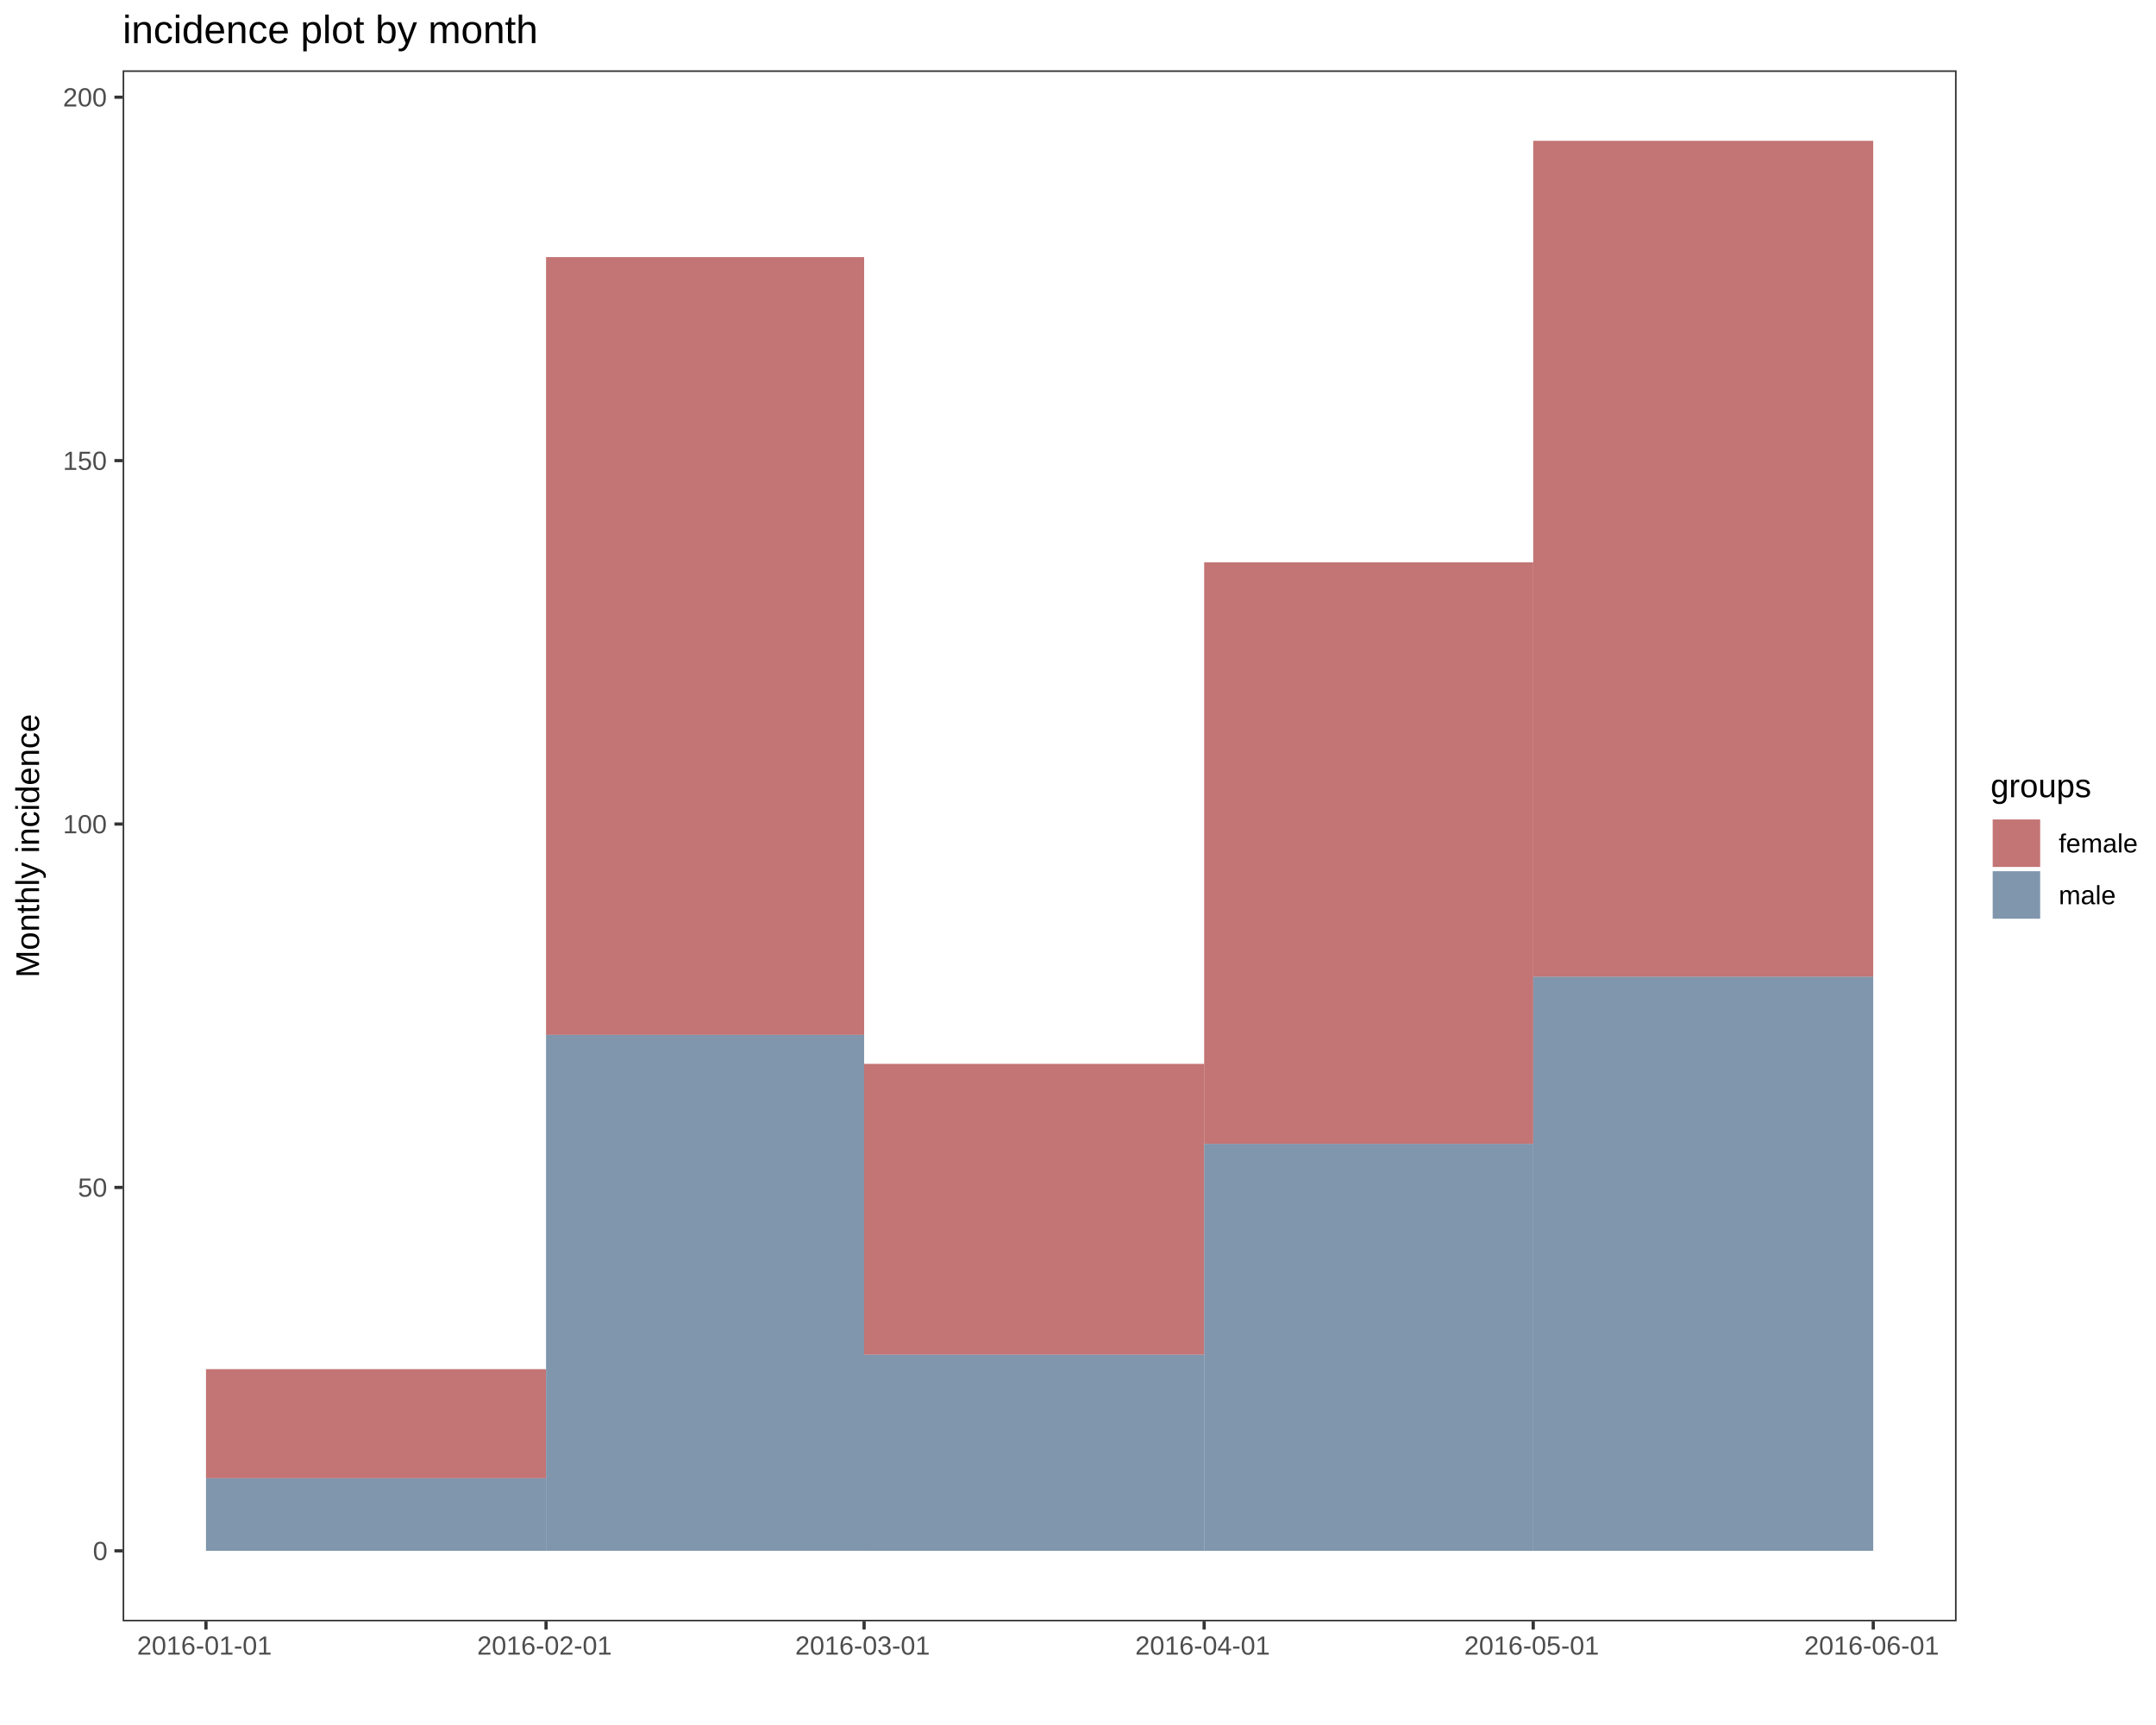
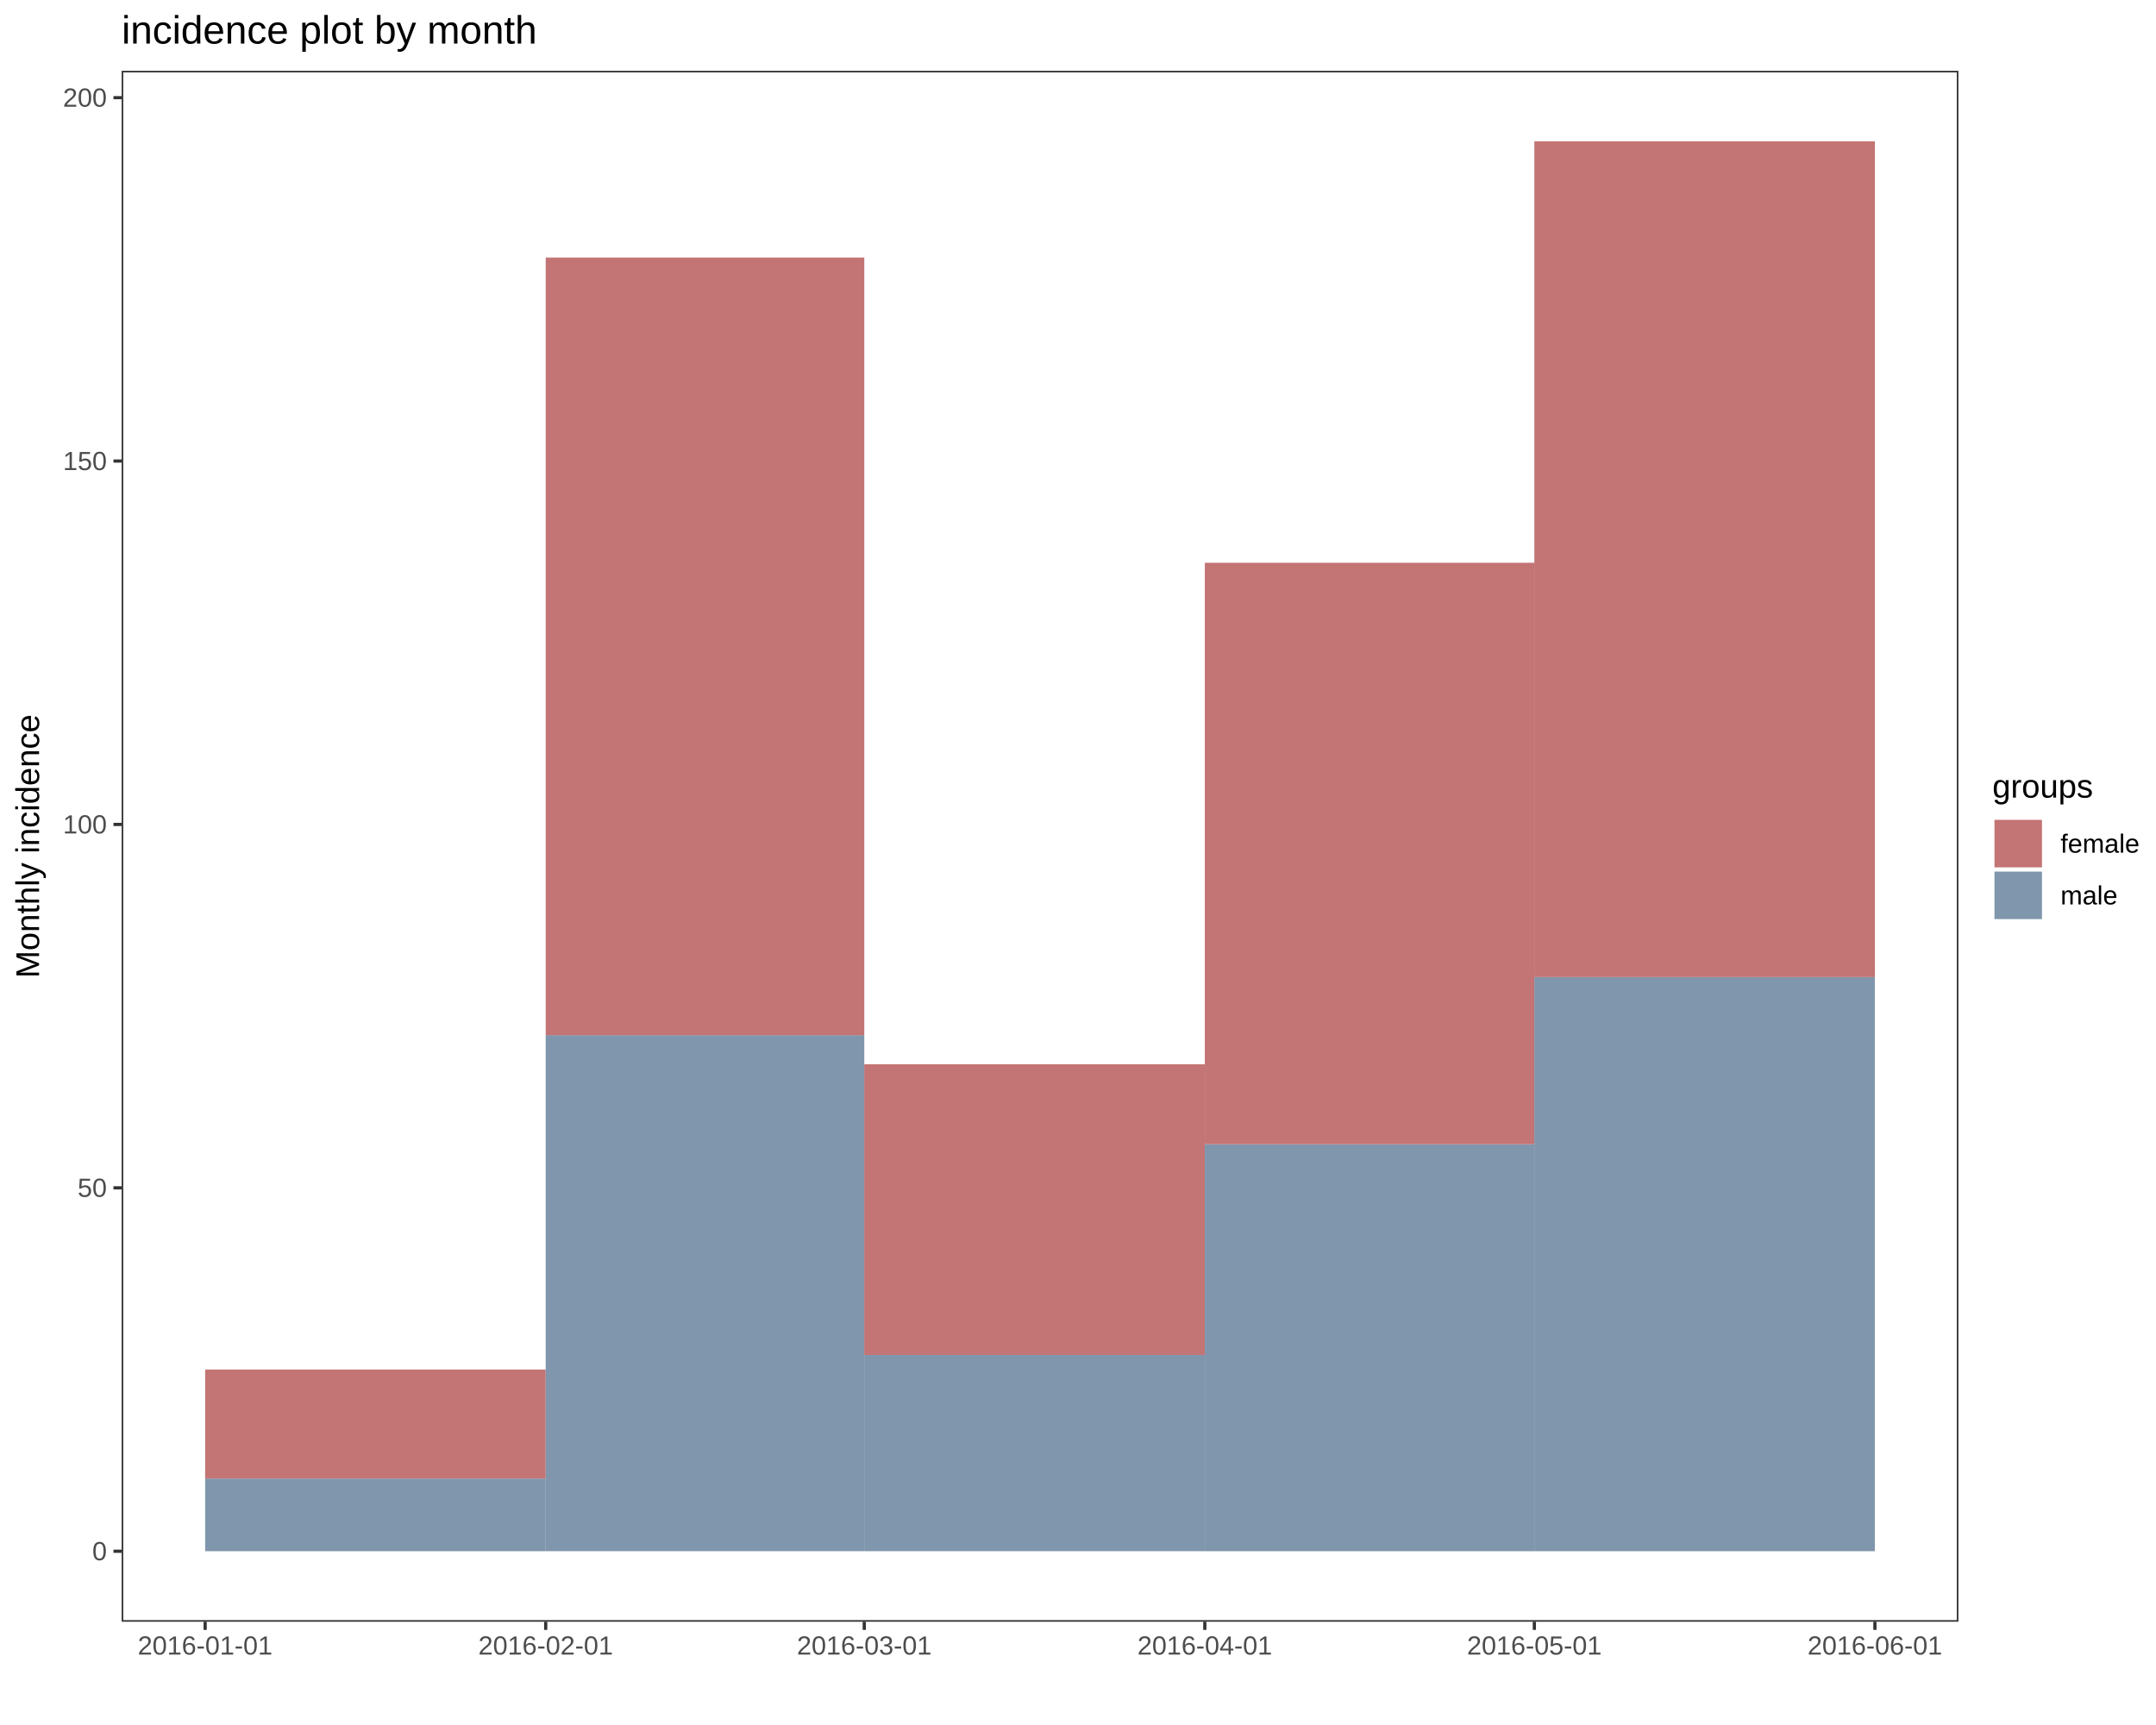
<svg xmlns="http://www.w3.org/2000/svg" viewBox="0 0 720.00 576.00">
  <defs>
    <style type="text/css">
    line, polyline, path, rect, circle {
      fill: none;
      stroke: #000000;
      stroke-linecap: round;
      stroke-linejoin: round;
      stroke-miterlimit: 10.00;
    }
  </style>
  </defs>
  <rect width="100%" height="100%" style="stroke: none; fill: #FFFFFF;" />
  <rect x="0.00" y="0.00" width="720.00" height="576.00" style="stroke-width: 1.07; stroke: #FFFFFF; fill: #FFFFFF;" />
  <defs>
-     <clipPath id="cpNDAuOTUzNHw2NTMuNDA5fDU0MS4zOTF8MjMuNDc2Nw==">
-       <rect x="40.95" y="23.48" width="612.46" height="517.91" />
+     <clipPath id="cpNDAuNjMwOXw2NTQuMDF8NTQxLjUwN3wyMy42MjY1">
+       <rect x="40.63" y="23.63" width="613.38" height="517.88" />
    </clipPath>
  </defs>
-   <rect x="40.95" y="23.48" width="612.46" height="517.91" style="stroke-width: 1.07; stroke: none; fill: #FFFFFF;" clip-path="url(#cpNDAuOTUzNHw2NTMuNDA5fDU0MS4zOTF8MjMuNDc2Nw==)" />
-   <rect x="68.79" y="493.58" width="113.55" height="24.27" style="stroke-width: 1.07; stroke: none; stroke-linecap: butt; fill: #4A6A8A; fill-opacity: 0.70;" clip-path="url(#cpNDAuOTUzNHw2NTMuNDA5fDU0MS4zOTF8MjMuNDc2Nw==)" />
-   <rect x="68.79" y="457.18" width="113.55" height="36.40" style="stroke-width: 1.07; stroke: none; stroke-linecap: butt; fill: #AA3939; fill-opacity: 0.70;" clip-path="url(#cpNDAuOTUzNHw2NTMuNDA5fDU0MS4zOTF8MjMuNDc2Nw==)" />
-   <rect x="182.35" y="345.53" width="106.23" height="172.31" style="stroke-width: 1.07; stroke: none; stroke-linecap: butt; fill: #4A6A8A; fill-opacity: 0.70;" clip-path="url(#cpNDAuOTUzNHw2NTMuNDA5fDU0MS4zOTF8MjMuNDc2Nw==)" />
-   <rect x="182.35" y="85.85" width="106.23" height="259.69" style="stroke-width: 1.07; stroke: none; stroke-linecap: butt; fill: #AA3939; fill-opacity: 0.70;" clip-path="url(#cpNDAuOTUzNHw2NTMuNDA5fDU0MS4zOTF8MjMuNDc2Nw==)" />
-   <rect x="288.57" y="452.32" width="113.55" height="65.53" style="stroke-width: 1.07; stroke: none; stroke-linecap: butt; fill: #4A6A8A; fill-opacity: 0.70;" clip-path="url(#cpNDAuOTUzNHw2NTMuNDA5fDU0MS4zOTF8MjMuNDc2Nw==)" />
-   <rect x="288.57" y="355.24" width="113.55" height="97.08" style="stroke-width: 1.07; stroke: none; stroke-linecap: butt; fill: #AA3939; fill-opacity: 0.70;" clip-path="url(#cpNDAuOTUzNHw2NTMuNDA5fDU0MS4zOTF8MjMuNDc2Nw==)" />
-   <rect x="402.13" y="381.94" width="109.89" height="135.91" style="stroke-width: 1.07; stroke: none; stroke-linecap: butt; fill: #4A6A8A; fill-opacity: 0.70;" clip-path="url(#cpNDAuOTUzNHw2NTMuNDA5fDU0MS4zOTF8MjMuNDc2Nw==)" />
-   <rect x="402.13" y="187.78" width="109.89" height="194.16" style="stroke-width: 1.07; stroke: none; stroke-linecap: butt; fill: #AA3939; fill-opacity: 0.70;" clip-path="url(#cpNDAuOTUzNHw2NTMuNDA5fDU0MS4zOTF8MjMuNDc2Nw==)" />
-   <rect x="512.02" y="326.12" width="113.55" height="191.73" style="stroke-width: 1.07; stroke: none; stroke-linecap: butt; fill: #4A6A8A; fill-opacity: 0.70;" clip-path="url(#cpNDAuOTUzNHw2NTMuNDA5fDU0MS4zOTF8MjMuNDc2Nw==)" />
-   <rect x="512.02" y="47.02" width="113.55" height="279.10" style="stroke-width: 1.07; stroke: none; stroke-linecap: butt; fill: #AA3939; fill-opacity: 0.70;" clip-path="url(#cpNDAuOTUzNHw2NTMuNDA5fDU0MS4zOTF8MjMuNDc2Nw==)" />
-   <rect x="40.95" y="23.48" width="612.46" height="517.91" style="stroke-width: 1.07; stroke: #333333;" clip-path="url(#cpNDAuOTUzNHw2NTMuNDA5fDU0MS4zOTF8MjMuNDc2Nw==)" />
+   <rect x="40.63" y="23.63" width="613.38" height="517.88" style="stroke-width: 1.07; stroke: none; fill: #FFFFFF;" clip-path="url(#cpNDAuNjMwOXw2NTQuMDF8NTQxLjUwN3wyMy42MjY1)" />
+   <rect x="68.51" y="493.70" width="113.72" height="24.27" style="stroke-width: 1.07; stroke: none; stroke-linecap: butt; fill: #4A6A8A; fill-opacity: 0.70;" clip-path="url(#cpNDAuNjMwOXw2NTQuMDF8NTQxLjUwN3wyMy42MjY1)" />
+   <rect x="68.51" y="457.30" width="113.72" height="36.40" style="stroke-width: 1.07; stroke: none; stroke-linecap: butt; fill: #AA3939; fill-opacity: 0.70;" clip-path="url(#cpNDAuNjMwOXw2NTQuMDF8NTQxLjUwN3wyMy42MjY1)" />
+   <rect x="182.24" y="345.66" width="106.39" height="172.30" style="stroke-width: 1.07; stroke: none; stroke-linecap: butt; fill: #4A6A8A; fill-opacity: 0.70;" clip-path="url(#cpNDAuNjMwOXw2NTQuMDF8NTQxLjUwN3wyMy42MjY1)" />
+   <rect x="182.24" y="86.00" width="106.39" height="259.67" style="stroke-width: 1.07; stroke: none; stroke-linecap: butt; fill: #AA3939; fill-opacity: 0.70;" clip-path="url(#cpNDAuNjMwOXw2NTQuMDF8NTQxLjUwN3wyMy42MjY1)" />
+   <rect x="288.62" y="452.44" width="113.72" height="65.52" style="stroke-width: 1.07; stroke: none; stroke-linecap: butt; fill: #4A6A8A; fill-opacity: 0.70;" clip-path="url(#cpNDAuNjMwOXw2NTQuMDF8NTQxLjUwN3wyMy42MjY1)" />
+   <rect x="288.62" y="355.37" width="113.72" height="97.07" style="stroke-width: 1.07; stroke: none; stroke-linecap: butt; fill: #AA3939; fill-opacity: 0.70;" clip-path="url(#cpNDAuNjMwOXw2NTQuMDF8NTQxLjUwN3wyMy42MjY1)" />
+   <rect x="402.35" y="382.07" width="110.06" height="135.90" style="stroke-width: 1.07; stroke: none; stroke-linecap: butt; fill: #4A6A8A; fill-opacity: 0.70;" clip-path="url(#cpNDAuNjMwOXw2NTQuMDF8NTQxLjUwN3wyMy42MjY1)" />
+   <rect x="402.35" y="187.92" width="110.06" height="194.14" style="stroke-width: 1.07; stroke: none; stroke-linecap: butt; fill: #AA3939; fill-opacity: 0.70;" clip-path="url(#cpNDAuNjMwOXw2NTQuMDF8NTQxLjUwN3wyMy42MjY1)" />
+   <rect x="512.40" y="326.25" width="113.72" height="191.72" style="stroke-width: 1.07; stroke: none; stroke-linecap: butt; fill: #4A6A8A; fill-opacity: 0.70;" clip-path="url(#cpNDAuNjMwOXw2NTQuMDF8NTQxLjUwN3wyMy42MjY1)" />
+   <rect x="512.40" y="47.17" width="113.72" height="279.08" style="stroke-width: 1.07; stroke: none; stroke-linecap: butt; fill: #AA3939; fill-opacity: 0.70;" clip-path="url(#cpNDAuNjMwOXw2NTQuMDF8NTQxLjUwN3wyMy42MjY1)" />
+   <rect x="40.63" y="23.63" width="613.38" height="517.88" style="stroke-width: 1.07; stroke: #333333;" clip-path="url(#cpNDAuNjMwOXw2NTQuMDF8NTQxLjUwN3wyMy42MjY1)" />
  <defs>
    <clipPath id="cpMHw3MjB8NTc2fDA=">
      <rect x="0.00" y="0.00" width="720.00" height="576.00" />
    </clipPath>
  </defs>
  <g clip-path="url(#cpMHw3MjB8NTc2fDA=)">
-     <text x="31.02" y="520.94" style="font-size: 8.80px; fill: #4D4D4D; font-family: Liberation Sans;" textLength="5.01px" lengthAdjust="spacingAndGlyphs">0</text>
+     <text x="30.81" y="520.99" style="font-size: 8.80px; fill: #4D4D4D; font-family: Liberation Sans;" textLength="4.89px" lengthAdjust="spacingAndGlyphs">0</text>
  </g>
  <g clip-path="url(#cpMHw3MjB8NTc2fDA=)">
-     <text x="26.01" y="399.59" style="font-size: 8.80px; fill: #4D4D4D; font-family: Liberation Sans;" textLength="10.01px" lengthAdjust="spacingAndGlyphs">50</text>
+     <text x="25.91" y="399.65" style="font-size: 8.80px; fill: #4D4D4D; font-family: Liberation Sans;" textLength="9.79px" lengthAdjust="spacingAndGlyphs">50</text>
  </g>
  <g clip-path="url(#cpMHw3MjB8NTc2fDA=)">
-     <text x="21.01" y="278.25" style="font-size: 8.80px; fill: #4D4D4D; font-family: Liberation Sans;" textLength="15.02px" lengthAdjust="spacingAndGlyphs">100</text>
+     <text x="21.02" y="278.31" style="font-size: 8.80px; fill: #4D4D4D; font-family: Liberation Sans;" textLength="14.68px" lengthAdjust="spacingAndGlyphs">100</text>
  </g>
  <g clip-path="url(#cpMHw3MjB8NTc2fDA=)">
-     <text x="21.01" y="156.90" style="font-size: 8.80px; fill: #4D4D4D; font-family: Liberation Sans;" textLength="15.02px" lengthAdjust="spacingAndGlyphs">150</text>
+     <text x="21.02" y="156.97" style="font-size: 8.80px; fill: #4D4D4D; font-family: Liberation Sans;" textLength="14.68px" lengthAdjust="spacingAndGlyphs">150</text>
  </g>
  <g clip-path="url(#cpMHw3MjB8NTc2fDA=)">
-     <text x="21.01" y="35.55" style="font-size: 8.80px; fill: #4D4D4D; font-family: Liberation Sans;" textLength="15.02px" lengthAdjust="spacingAndGlyphs">200</text>
+     <text x="21.02" y="35.63" style="font-size: 8.80px; fill: #4D4D4D; font-family: Liberation Sans;" textLength="14.68px" lengthAdjust="spacingAndGlyphs">200</text>
  </g>
-   <polyline points="38.21,517.85 40.95,517.85 " style="stroke-width: 1.07; stroke: #333333; stroke-linecap: butt;" clip-path="url(#cpMHw3MjB8NTc2fDA=)" />
-   <polyline points="38.21,396.50 40.95,396.50 " style="stroke-width: 1.07; stroke: #333333; stroke-linecap: butt;" clip-path="url(#cpMHw3MjB8NTc2fDA=)" />
-   <polyline points="38.21,275.15 40.95,275.15 " style="stroke-width: 1.07; stroke: #333333; stroke-linecap: butt;" clip-path="url(#cpMHw3MjB8NTc2fDA=)" />
-   <polyline points="38.21,153.80 40.95,153.80 " style="stroke-width: 1.07; stroke: #333333; stroke-linecap: butt;" clip-path="url(#cpMHw3MjB8NTc2fDA=)" />
-   <polyline points="38.21,32.46 40.95,32.46 " style="stroke-width: 1.07; stroke: #333333; stroke-linecap: butt;" clip-path="url(#cpMHw3MjB8NTc2fDA=)" />
-   <polyline points="68.79,544.13 68.79,541.39 " style="stroke-width: 1.07; stroke: #333333; stroke-linecap: butt;" clip-path="url(#cpMHw3MjB8NTc2fDA=)" />
-   <polyline points="182.35,544.13 182.35,541.39 " style="stroke-width: 1.07; stroke: #333333; stroke-linecap: butt;" clip-path="url(#cpMHw3MjB8NTc2fDA=)" />
-   <polyline points="288.57,544.13 288.57,541.39 " style="stroke-width: 1.07; stroke: #333333; stroke-linecap: butt;" clip-path="url(#cpMHw3MjB8NTc2fDA=)" />
-   <polyline points="402.13,544.13 402.13,541.39 " style="stroke-width: 1.07; stroke: #333333; stroke-linecap: butt;" clip-path="url(#cpMHw3MjB8NTc2fDA=)" />
-   <polyline points="512.02,544.13 512.02,541.39 " style="stroke-width: 1.07; stroke: #333333; stroke-linecap: butt;" clip-path="url(#cpMHw3MjB8NTc2fDA=)" />
-   <polyline points="625.57,544.13 625.57,541.39 " style="stroke-width: 1.07; stroke: #333333; stroke-linecap: butt;" clip-path="url(#cpMHw3MjB8NTc2fDA=)" />
+   <polyline points="37.89,517.97 40.63,517.97 " style="stroke-width: 1.07; stroke: #333333; stroke-linecap: butt;" clip-path="url(#cpMHw3MjB8NTc2fDA=)" />
+   <polyline points="37.89,396.63 40.63,396.63 " style="stroke-width: 1.07; stroke: #333333; stroke-linecap: butt;" clip-path="url(#cpMHw3MjB8NTc2fDA=)" />
+   <polyline points="37.89,275.29 40.63,275.29 " style="stroke-width: 1.07; stroke: #333333; stroke-linecap: butt;" clip-path="url(#cpMHw3MjB8NTc2fDA=)" />
+   <polyline points="37.89,153.95 40.63,153.95 " style="stroke-width: 1.07; stroke: #333333; stroke-linecap: butt;" clip-path="url(#cpMHw3MjB8NTc2fDA=)" />
+   <polyline points="37.89,32.61 40.63,32.61 " style="stroke-width: 1.07; stroke: #333333; stroke-linecap: butt;" clip-path="url(#cpMHw3MjB8NTc2fDA=)" />
+   <polyline points="68.51,544.25 68.51,541.51 " style="stroke-width: 1.07; stroke: #333333; stroke-linecap: butt;" clip-path="url(#cpMHw3MjB8NTc2fDA=)" />
+   <polyline points="182.24,544.25 182.24,541.51 " style="stroke-width: 1.07; stroke: #333333; stroke-linecap: butt;" clip-path="url(#cpMHw3MjB8NTc2fDA=)" />
+   <polyline points="288.62,544.25 288.62,541.51 " style="stroke-width: 1.07; stroke: #333333; stroke-linecap: butt;" clip-path="url(#cpMHw3MjB8NTc2fDA=)" />
+   <polyline points="402.35,544.25 402.35,541.51 " style="stroke-width: 1.07; stroke: #333333; stroke-linecap: butt;" clip-path="url(#cpMHw3MjB8NTc2fDA=)" />
+   <polyline points="512.40,544.25 512.40,541.51 " style="stroke-width: 1.07; stroke: #333333; stroke-linecap: butt;" clip-path="url(#cpMHw3MjB8NTc2fDA=)" />
+   <polyline points="626.13,544.25 626.13,541.51 " style="stroke-width: 1.07; stroke: #333333; stroke-linecap: butt;" clip-path="url(#cpMHw3MjB8NTc2fDA=)" />
  <g clip-path="url(#cpMHw3MjB8NTc2fDA=)">
-     <text x="45.77" y="552.51" style="font-size: 8.80px; fill: #4D4D4D; font-family: Liberation Sans;" textLength="46.04px" lengthAdjust="spacingAndGlyphs">2016-01-01</text>
+     <text x="46.00" y="552.49" style="font-size: 8.80px; fill: #4D4D4D; font-family: Liberation Sans;" textLength="45.01px" lengthAdjust="spacingAndGlyphs">2016-01-01</text>
  </g>
  <g clip-path="url(#cpMHw3MjB8NTc2fDA=)">
-     <text x="159.33" y="552.51" style="font-size: 8.80px; fill: #4D4D4D; font-family: Liberation Sans;" textLength="46.04px" lengthAdjust="spacingAndGlyphs">2016-02-01</text>
+     <text x="159.73" y="552.49" style="font-size: 8.80px; fill: #4D4D4D; font-family: Liberation Sans;" textLength="45.01px" lengthAdjust="spacingAndGlyphs">2016-02-01</text>
  </g>
  <g clip-path="url(#cpMHw3MjB8NTc2fDA=)">
-     <text x="265.55" y="552.51" style="font-size: 8.80px; fill: #4D4D4D; font-family: Liberation Sans;" textLength="46.04px" lengthAdjust="spacingAndGlyphs">2016-03-01</text>
+     <text x="266.12" y="552.49" style="font-size: 8.80px; fill: #4D4D4D; font-family: Liberation Sans;" textLength="45.01px" lengthAdjust="spacingAndGlyphs">2016-03-01</text>
  </g>
  <g clip-path="url(#cpMHw3MjB8NTc2fDA=)">
-     <text x="379.11" y="552.51" style="font-size: 8.80px; fill: #4D4D4D; font-family: Liberation Sans;" textLength="46.04px" lengthAdjust="spacingAndGlyphs">2016-04-01</text>
+     <text x="379.84" y="552.49" style="font-size: 8.80px; fill: #4D4D4D; font-family: Liberation Sans;" textLength="45.01px" lengthAdjust="spacingAndGlyphs">2016-04-01</text>
  </g>
  <g clip-path="url(#cpMHw3MjB8NTc2fDA=)">
-     <text x="489.00" y="552.51" style="font-size: 8.80px; fill: #4D4D4D; font-family: Liberation Sans;" textLength="46.04px" lengthAdjust="spacingAndGlyphs">2016-05-01</text>
+     <text x="489.90" y="552.49" style="font-size: 8.80px; fill: #4D4D4D; font-family: Liberation Sans;" textLength="45.01px" lengthAdjust="spacingAndGlyphs">2016-05-01</text>
  </g>
  <g clip-path="url(#cpMHw3MjB8NTc2fDA=)">
-     <text x="602.55" y="552.51" style="font-size: 8.80px; fill: #4D4D4D; font-family: Liberation Sans;" textLength="46.04px" lengthAdjust="spacingAndGlyphs">2016-06-01</text>
+     <text x="603.62" y="552.49" style="font-size: 8.80px; fill: #4D4D4D; font-family: Liberation Sans;" textLength="45.01px" lengthAdjust="spacingAndGlyphs">2016-06-01</text>
  </g>
  <g clip-path="url(#cpMHw3MjB8NTc2fDA=)">
-     <text transform="translate(13.04,326.46) rotate(-90)" style="font-size: 11.00px; font-family: Liberation Sans;" textLength="88.05px" lengthAdjust="spacingAndGlyphs">Monthly incidence</text>
+     <text transform="translate(13.05,326.59) rotate(-90)" style="font-size: 11.00px; font-family: Liberation Sans;" textLength="88.05px" lengthAdjust="spacingAndGlyphs">Monthly incidence</text>
  </g>
-   <rect x="664.75" y="257.39" width="49.77" height="50.09" style="stroke-width: 1.07; stroke: none; fill: #FFFFFF;" clip-path="url(#cpMHw3MjB8NTc2fDA=)" />
+   <rect x="665.35" y="257.52" width="49.17" height="50.10" style="stroke-width: 1.07; stroke: none; fill: #FFFFFF;" clip-path="url(#cpMHw3MjB8NTc2fDA=)" />
  <g clip-path="url(#cpMHw3MjB8NTc2fDA=)">
-     <text x="664.75" y="266.20" style="font-size: 11.00px; font-family: Liberation Sans;" textLength="33.63px" lengthAdjust="spacingAndGlyphs">groups</text>
+     <text x="665.35" y="266.33" style="font-size: 11.00px; font-family: Liberation Sans;" textLength="33.63px" lengthAdjust="spacingAndGlyphs">groups</text>
  </g>
-   <rect x="664.75" y="272.92" width="17.28" height="17.28" style="stroke-width: 1.07; stroke: none; fill: #FFFFFF;" clip-path="url(#cpMHw3MjB8NTc2fDA=)" />
-   <rect x="665.46" y="273.63" width="15.86" height="15.86" style="stroke-width: 1.07; stroke: none; stroke-linejoin: miter; fill: #AA3939; fill-opacity: 0.70;" clip-path="url(#cpMHw3MjB8NTc2fDA=)" />
-   <rect x="664.75" y="290.20" width="17.28" height="17.28" style="stroke-width: 1.07; stroke: none; fill: #FFFFFF;" clip-path="url(#cpMHw3MjB8NTc2fDA=)" />
-   <rect x="665.46" y="290.91" width="15.86" height="15.86" style="stroke-width: 1.07; stroke: none; stroke-linejoin: miter; fill: #4A6A8A; fill-opacity: 0.70;" clip-path="url(#cpMHw3MjB8NTc2fDA=)" />
+   <rect x="665.35" y="273.06" width="17.28" height="17.28" style="stroke-width: 1.07; stroke: none; fill: #FFFFFF;" clip-path="url(#cpMHw3MjB8NTc2fDA=)" />
+   <rect x="666.06" y="273.76" width="15.86" height="15.86" style="stroke-width: 1.07; stroke: none; stroke-linejoin: miter; fill: #AA3939; fill-opacity: 0.70;" clip-path="url(#cpMHw3MjB8NTc2fDA=)" />
+   <rect x="665.35" y="290.34" width="17.28" height="17.28" style="stroke-width: 1.07; stroke: none; fill: #FFFFFF;" clip-path="url(#cpMHw3MjB8NTc2fDA=)" />
+   <rect x="666.06" y="291.04" width="15.86" height="15.86" style="stroke-width: 1.07; stroke: none; stroke-linejoin: miter; fill: #4A6A8A; fill-opacity: 0.70;" clip-path="url(#cpMHw3MjB8NTc2fDA=)" />
  <g clip-path="url(#cpMHw3MjB8NTc2fDA=)">
-     <text x="687.51" y="284.65" style="font-size: 8.80px; font-family: Liberation Sans;" textLength="27.01px" lengthAdjust="spacingAndGlyphs">female</text>
+     <text x="688.11" y="284.72" style="font-size: 8.80px; font-family: Liberation Sans;" textLength="26.41px" lengthAdjust="spacingAndGlyphs">female</text>
  </g>
  <g clip-path="url(#cpMHw3MjB8NTc2fDA=)">
-     <text x="687.51" y="301.93" style="font-size: 8.80px; font-family: Liberation Sans;" textLength="19.51px" lengthAdjust="spacingAndGlyphs">male</text>
+     <text x="688.11" y="302.00" style="font-size: 8.80px; font-family: Liberation Sans;" textLength="19.07px" lengthAdjust="spacingAndGlyphs">male</text>
  </g>
  <g clip-path="url(#cpMHw3MjB8NTc2fDA=)">
-     <text x="40.95" y="14.42" style="font-size: 13.20px; font-family: Liberation Sans;" textLength="136.58px" lengthAdjust="spacingAndGlyphs">incidence plot by month</text>
+     <text x="40.63" y="14.56" style="font-size: 13.20px; font-family: Liberation Sans;" textLength="138.68px" lengthAdjust="spacingAndGlyphs">incidence plot by month</text>
  </g>
</svg>
